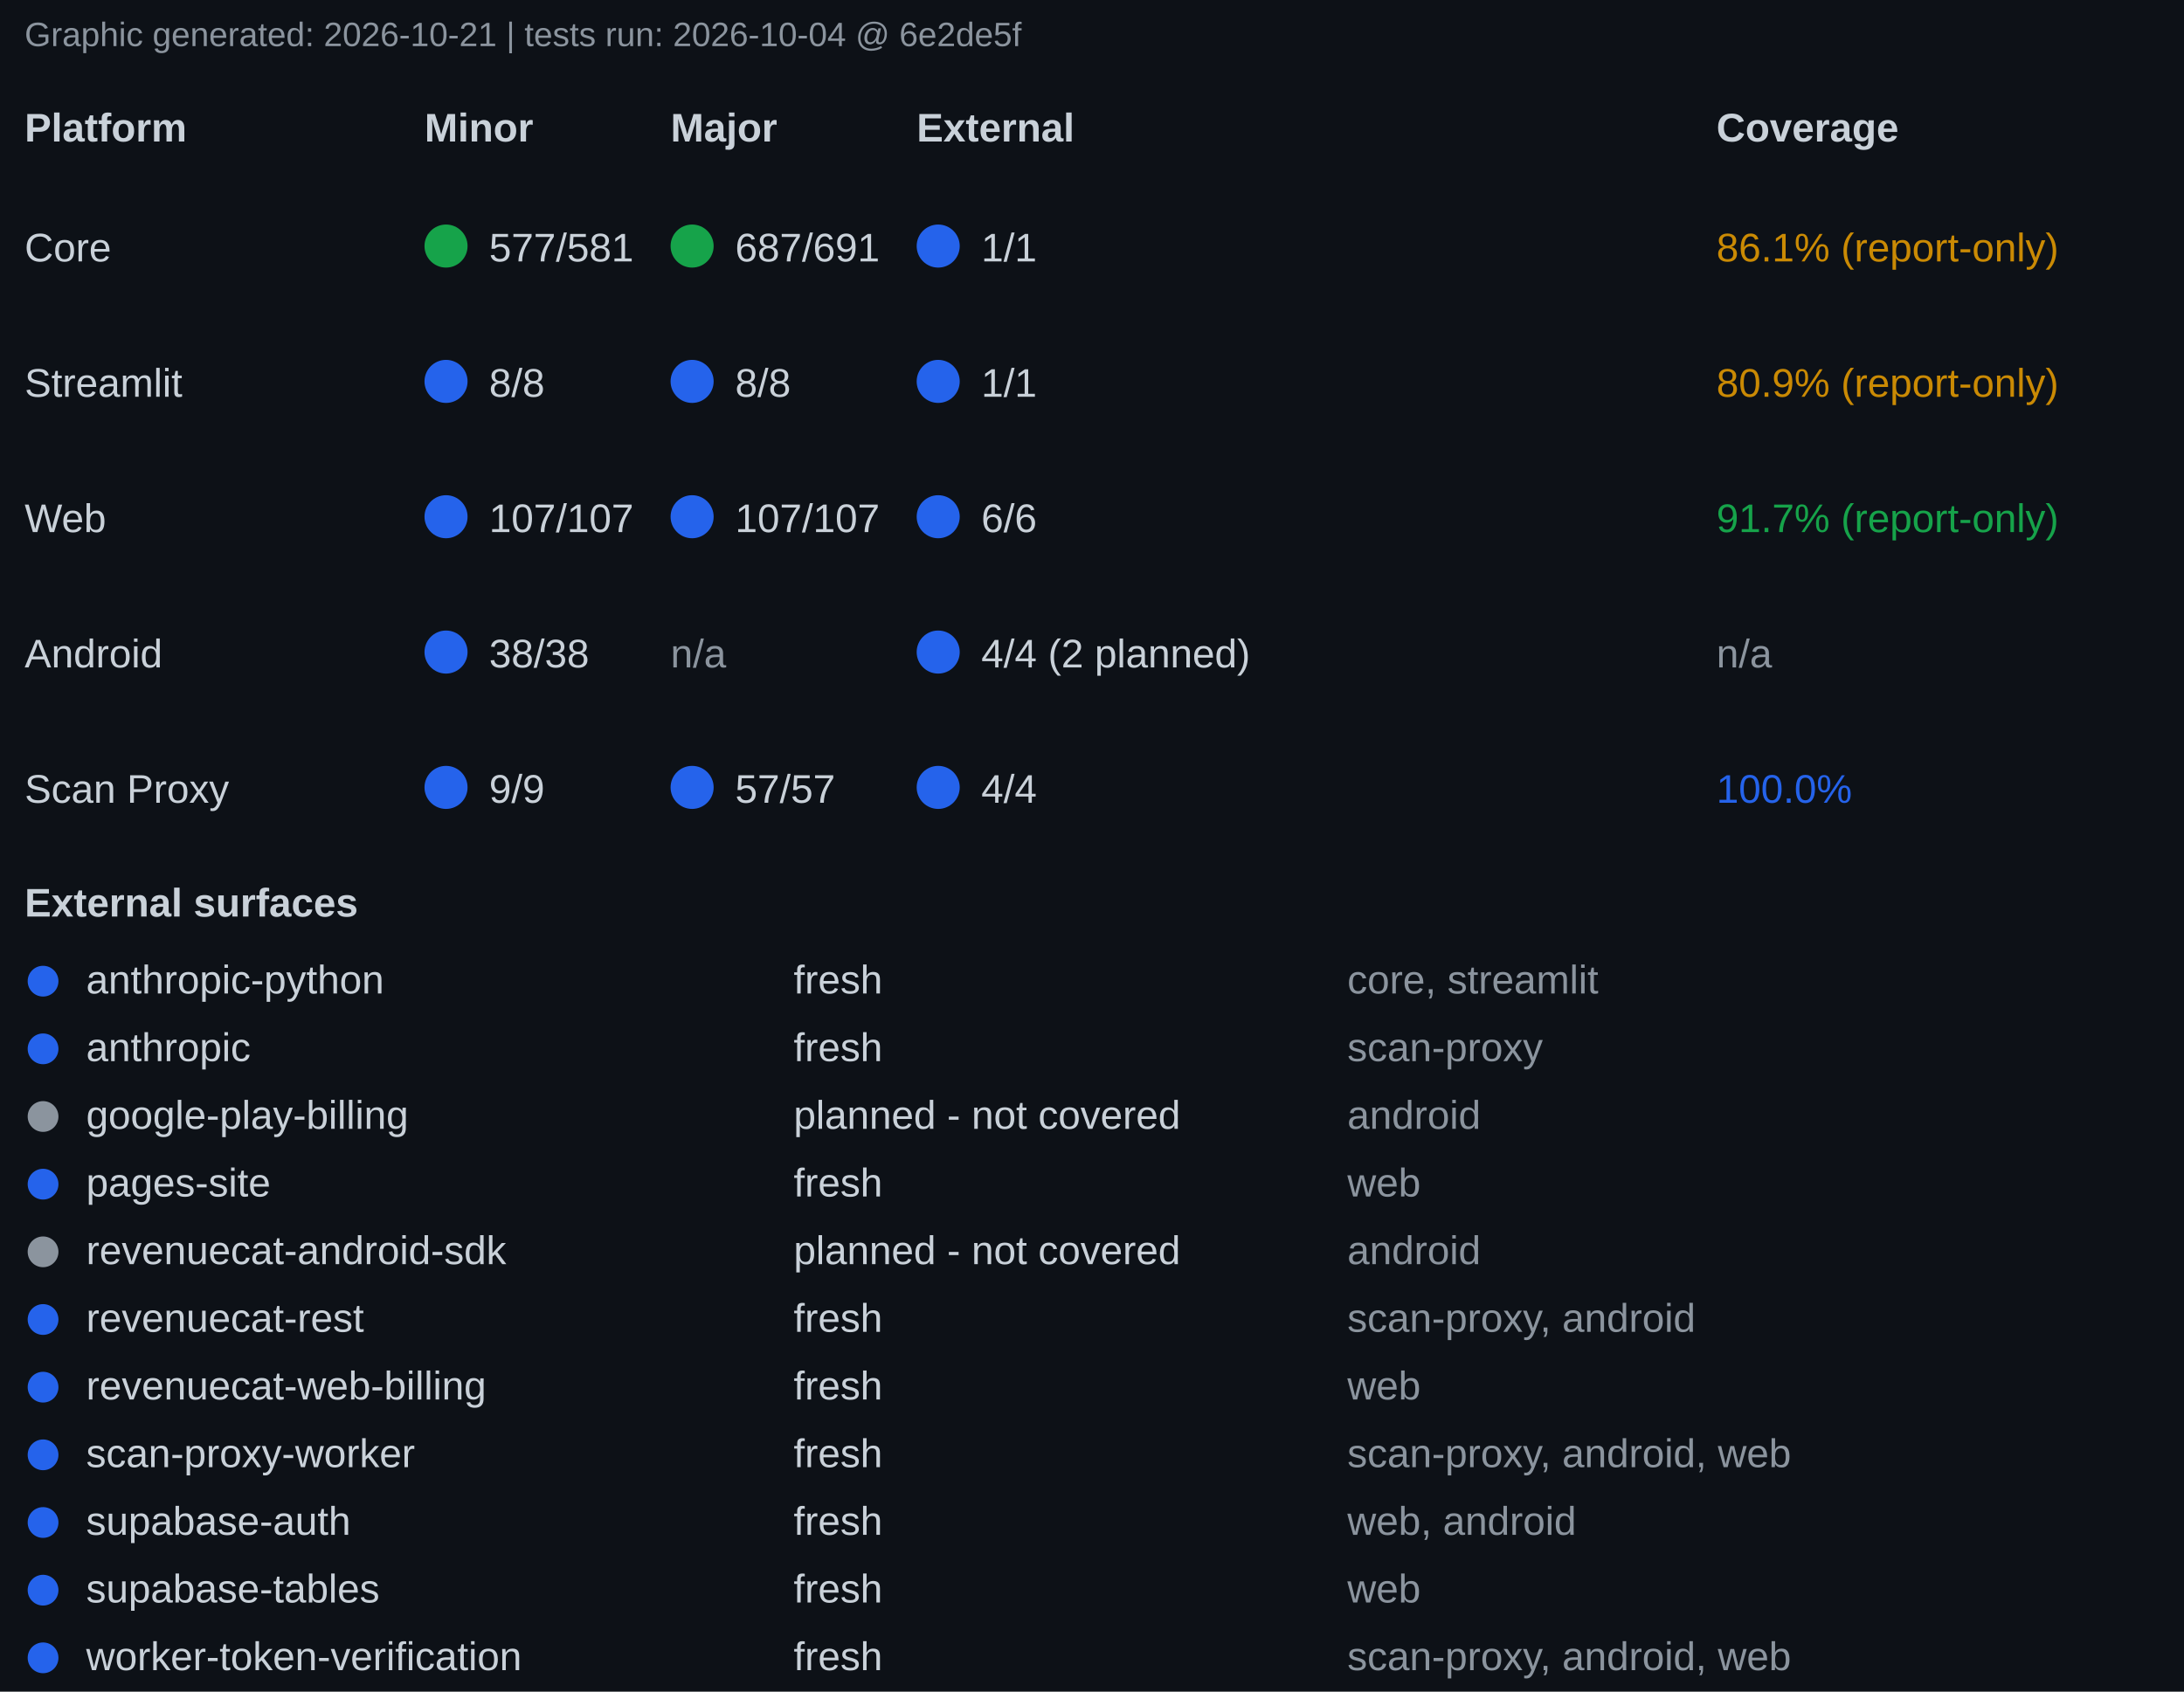
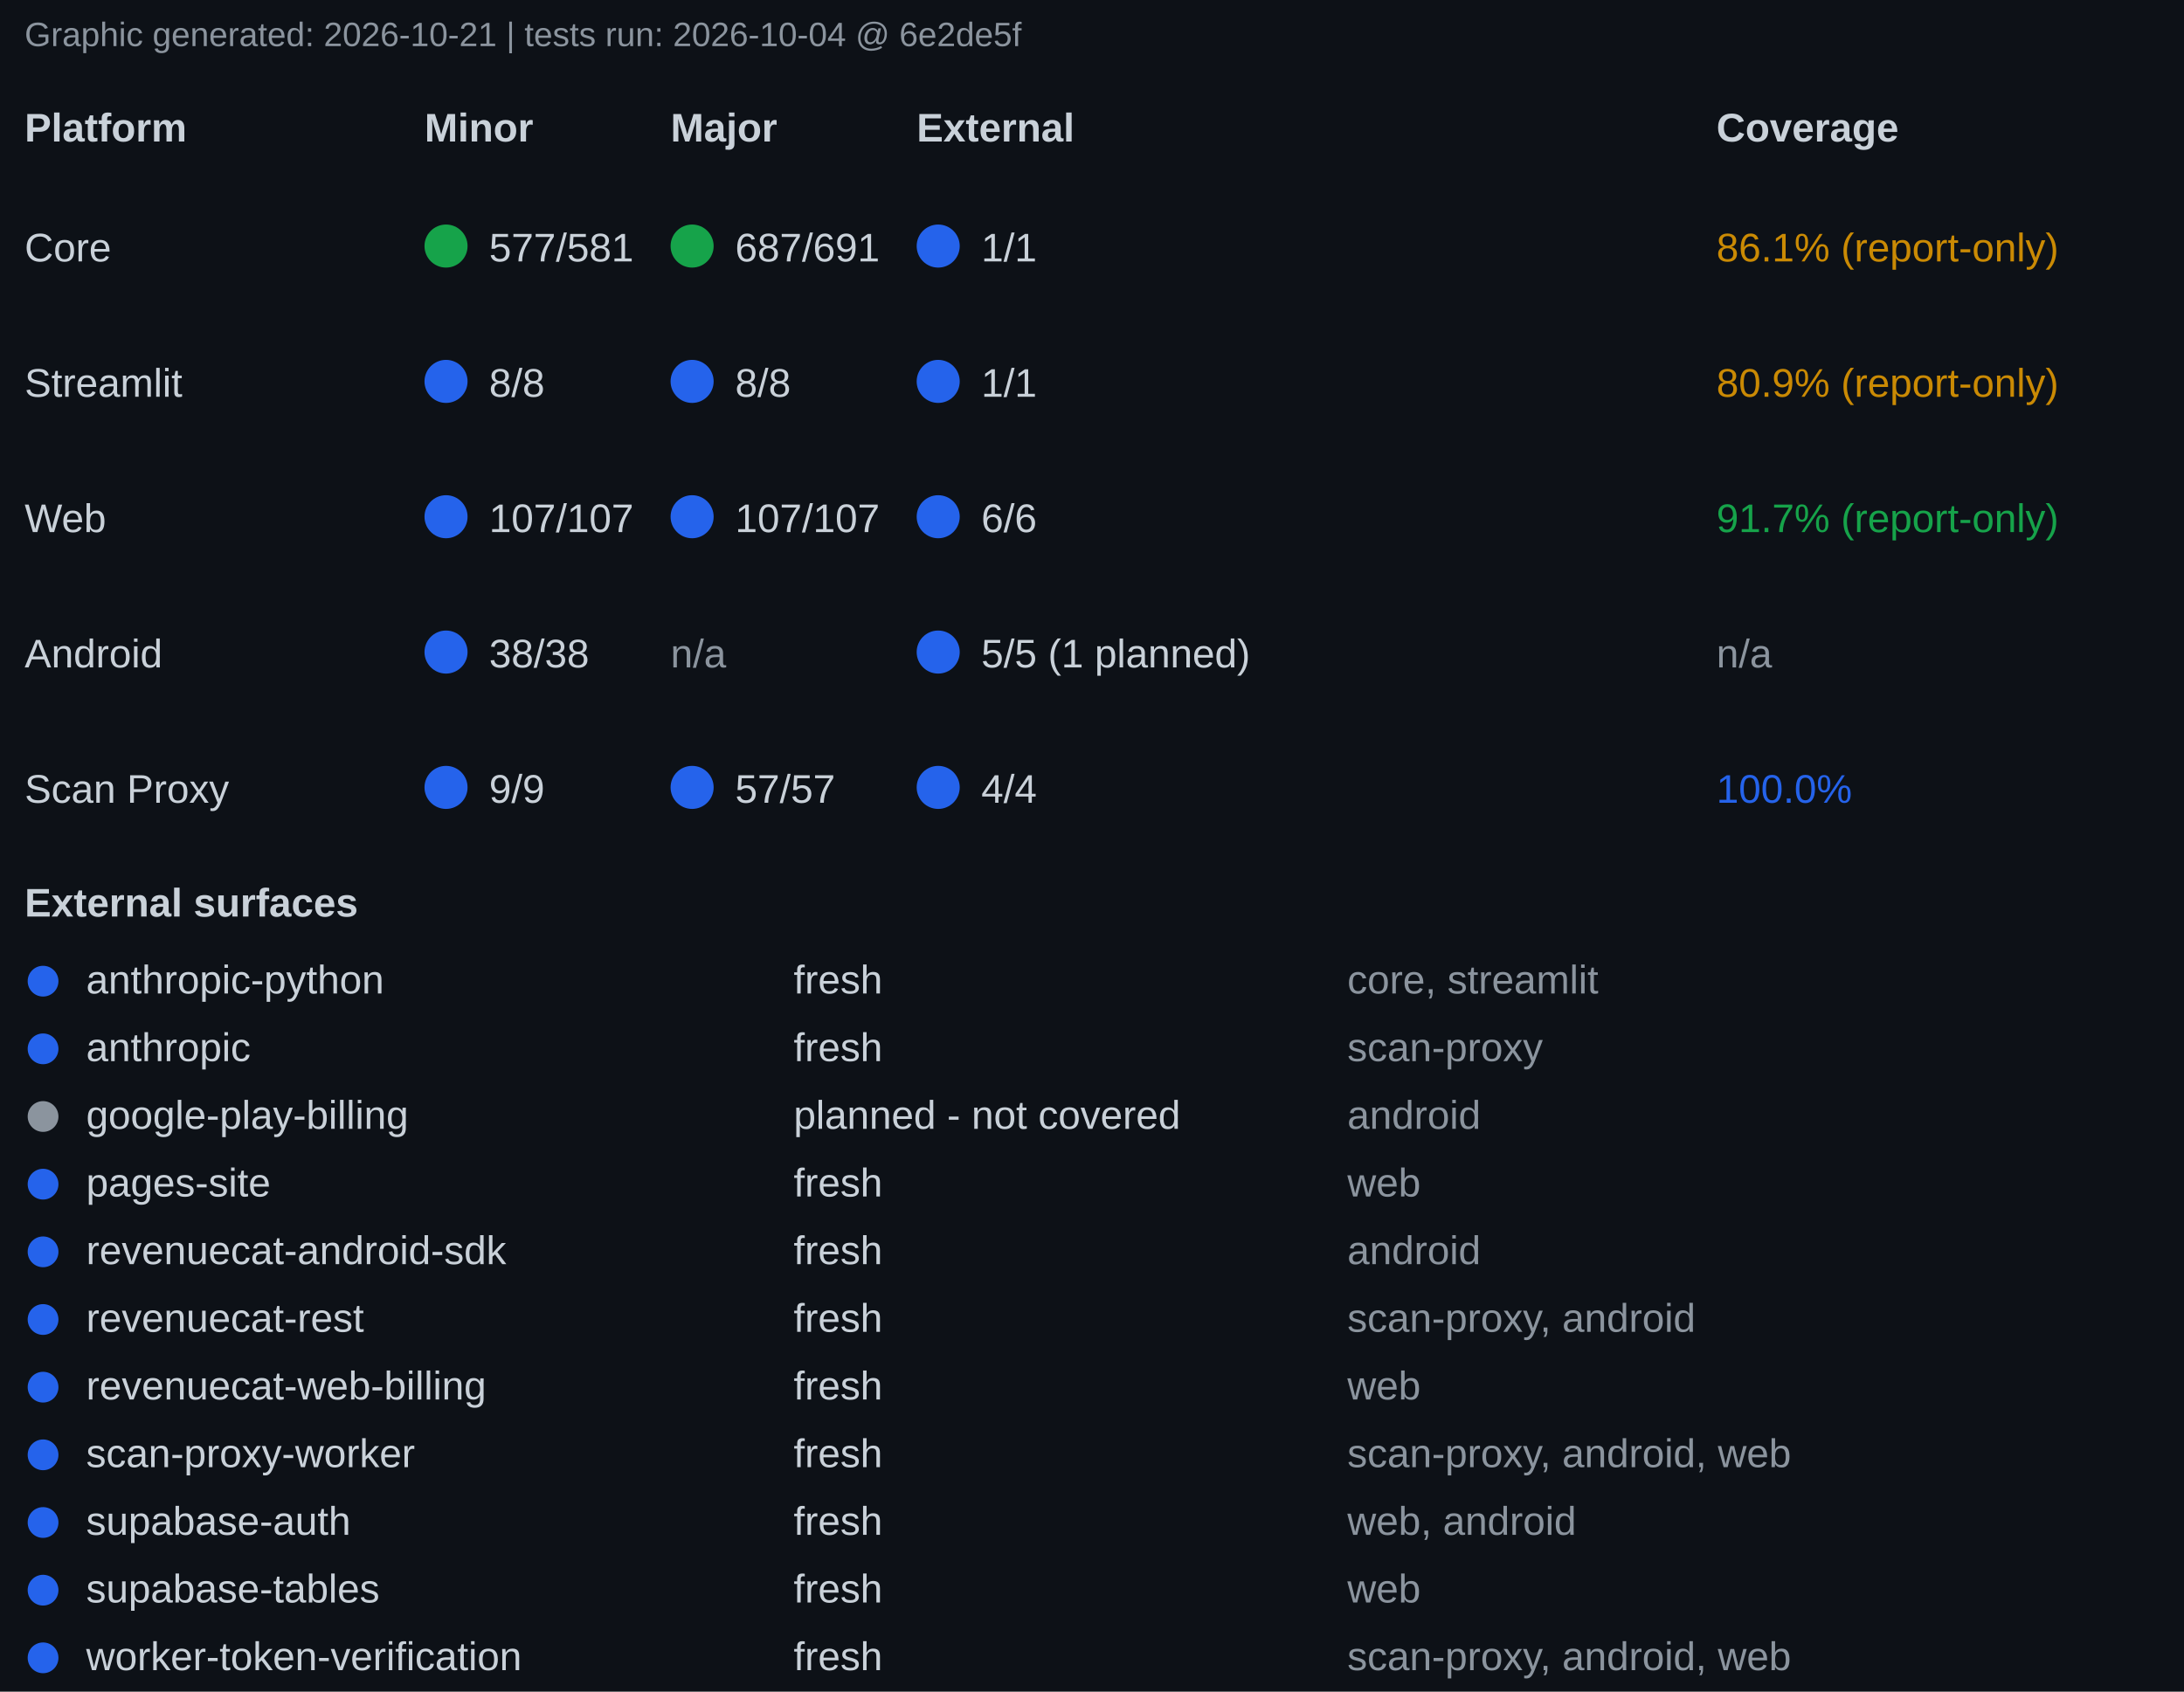
<svg xmlns="http://www.w3.org/2000/svg" width="710" height="550" font-family="Segoe UI, Arial, sans-serif" font-size="13">
  <rect x="0" y="0" width="710" height="550" fill="#0d1117" />
  <text x="8" y="15" fill="#8b949e" font-size="11">Graphic generated: 2026-10-21 | tests run: 2026-10-04 @ 6e2de5f</text>
  <text x="8" y="46" fill="#c9d1d9" font-weight="bold">Platform</text>
  <text x="138" y="46" fill="#c9d1d9" font-weight="bold">Minor</text>
  <text x="218" y="46" fill="#c9d1d9" font-weight="bold">Major</text>
  <text x="298" y="46" fill="#c9d1d9" font-weight="bold">External</text>
  <text x="558" y="46" fill="#c9d1d9" font-weight="bold">Coverage</text>
  <text x="8" y="85" fill="#c9d1d9">Core</text>
  <circle cx="145" cy="80" r="7" fill="#16a34a" />
  <text x="159" y="85" fill="#c9d1d9">577/581</text>
  <circle cx="225" cy="80" r="7" fill="#16a34a" />
  <text x="239" y="85" fill="#c9d1d9">687/691</text>
  <circle cx="305" cy="80" r="7" fill="#2563eb" />
  <text x="319" y="85" fill="#c9d1d9">1/1</text>
  <text x="558" y="85" fill="#ca8a04">86.1% (report-only)</text>
  <text x="8" y="129" fill="#c9d1d9">Streamlit</text>
  <circle cx="145" cy="124" r="7" fill="#2563eb" />
  <text x="159" y="129" fill="#c9d1d9">8/8</text>
  <circle cx="225" cy="124" r="7" fill="#2563eb" />
  <text x="239" y="129" fill="#c9d1d9">8/8</text>
  <circle cx="305" cy="124" r="7" fill="#2563eb" />
  <text x="319" y="129" fill="#c9d1d9">1/1</text>
  <text x="558" y="129" fill="#ca8a04">80.9% (report-only)</text>
  <text x="8" y="173" fill="#c9d1d9">Web</text>
  <circle cx="145" cy="168" r="7" fill="#2563eb" />
  <text x="159" y="173" fill="#c9d1d9">107/107</text>
  <circle cx="225" cy="168" r="7" fill="#2563eb" />
  <text x="239" y="173" fill="#c9d1d9">107/107</text>
  <circle cx="305" cy="168" r="7" fill="#2563eb" />
  <text x="319" y="173" fill="#c9d1d9">6/6</text>
  <text x="558" y="173" fill="#16a34a">91.7% (report-only)</text>
  <text x="8" y="217" fill="#c9d1d9">Android</text>
  <circle cx="145" cy="212" r="7" fill="#2563eb" />
  <text x="159" y="217" fill="#c9d1d9">38/38</text>
  <text x="218" y="217" fill="#8b949e">n/a</text>
  <circle cx="305" cy="212" r="7" fill="#2563eb" />
-   <text x="319" y="217" fill="#c9d1d9">4/4 (2 planned)</text>
+   <text x="319" y="217" fill="#c9d1d9">5/5 (1 planned)</text>
  <text x="558" y="217" fill="#8b949e">n/a</text>
  <text x="8" y="261" fill="#c9d1d9">Scan Proxy</text>
  <circle cx="145" cy="256" r="7" fill="#2563eb" />
  <text x="159" y="261" fill="#c9d1d9">9/9</text>
  <circle cx="225" cy="256" r="7" fill="#2563eb" />
  <text x="239" y="261" fill="#c9d1d9">57/57</text>
  <circle cx="305" cy="256" r="7" fill="#2563eb" />
  <text x="319" y="261" fill="#c9d1d9">4/4</text>
  <text x="558" y="261" fill="#2563eb">100.0%</text>
  <text x="8" y="298" fill="#c9d1d9" font-weight="bold">External surfaces</text>
  <circle cx="14" cy="319" r="5" fill="#2563eb" />
  <text x="28" y="323" fill="#c9d1d9">anthropic-python</text>
  <text x="258" y="323" fill="#c9d1d9">fresh</text>
  <text x="438" y="323" fill="#8b949e">core, streamlit</text>
  <circle cx="14" cy="341" r="5" fill="#2563eb" />
  <text x="28" y="345" fill="#c9d1d9">anthropic</text>
  <text x="258" y="345" fill="#c9d1d9">fresh</text>
  <text x="438" y="345" fill="#8b949e">scan-proxy</text>
  <circle cx="14" cy="363" r="5" fill="#8b949e" />
  <text x="28" y="367" fill="#c9d1d9">google-play-billing</text>
  <text x="258" y="367" fill="#c9d1d9">planned - not covered</text>
  <text x="438" y="367" fill="#8b949e">android</text>
  <circle cx="14" cy="385" r="5" fill="#2563eb" />
  <text x="28" y="389" fill="#c9d1d9">pages-site</text>
  <text x="258" y="389" fill="#c9d1d9">fresh</text>
  <text x="438" y="389" fill="#8b949e">web</text>
-   <circle cx="14" cy="407" r="5" fill="#8b949e" />
+   <circle cx="14" cy="407" r="5" fill="#2563eb" />
  <text x="28" y="411" fill="#c9d1d9">revenuecat-android-sdk</text>
-   <text x="258" y="411" fill="#c9d1d9">planned - not covered</text>
+   <text x="258" y="411" fill="#c9d1d9">fresh</text>
  <text x="438" y="411" fill="#8b949e">android</text>
  <circle cx="14" cy="429" r="5" fill="#2563eb" />
  <text x="28" y="433" fill="#c9d1d9">revenuecat-rest</text>
  <text x="258" y="433" fill="#c9d1d9">fresh</text>
  <text x="438" y="433" fill="#8b949e">scan-proxy, android</text>
  <circle cx="14" cy="451" r="5" fill="#2563eb" />
  <text x="28" y="455" fill="#c9d1d9">revenuecat-web-billing</text>
  <text x="258" y="455" fill="#c9d1d9">fresh</text>
  <text x="438" y="455" fill="#8b949e">web</text>
  <circle cx="14" cy="473" r="5" fill="#2563eb" />
  <text x="28" y="477" fill="#c9d1d9">scan-proxy-worker</text>
  <text x="258" y="477" fill="#c9d1d9">fresh</text>
  <text x="438" y="477" fill="#8b949e">scan-proxy, android, web</text>
  <circle cx="14" cy="495" r="5" fill="#2563eb" />
  <text x="28" y="499" fill="#c9d1d9">supabase-auth</text>
  <text x="258" y="499" fill="#c9d1d9">fresh</text>
  <text x="438" y="499" fill="#8b949e">web, android</text>
  <circle cx="14" cy="517" r="5" fill="#2563eb" />
  <text x="28" y="521" fill="#c9d1d9">supabase-tables</text>
  <text x="258" y="521" fill="#c9d1d9">fresh</text>
  <text x="438" y="521" fill="#8b949e">web</text>
  <circle cx="14" cy="539" r="5" fill="#2563eb" />
  <text x="28" y="543" fill="#c9d1d9">worker-token-verification</text>
  <text x="258" y="543" fill="#c9d1d9">fresh</text>
  <text x="438" y="543" fill="#8b949e">scan-proxy, android, web</text>
</svg>
